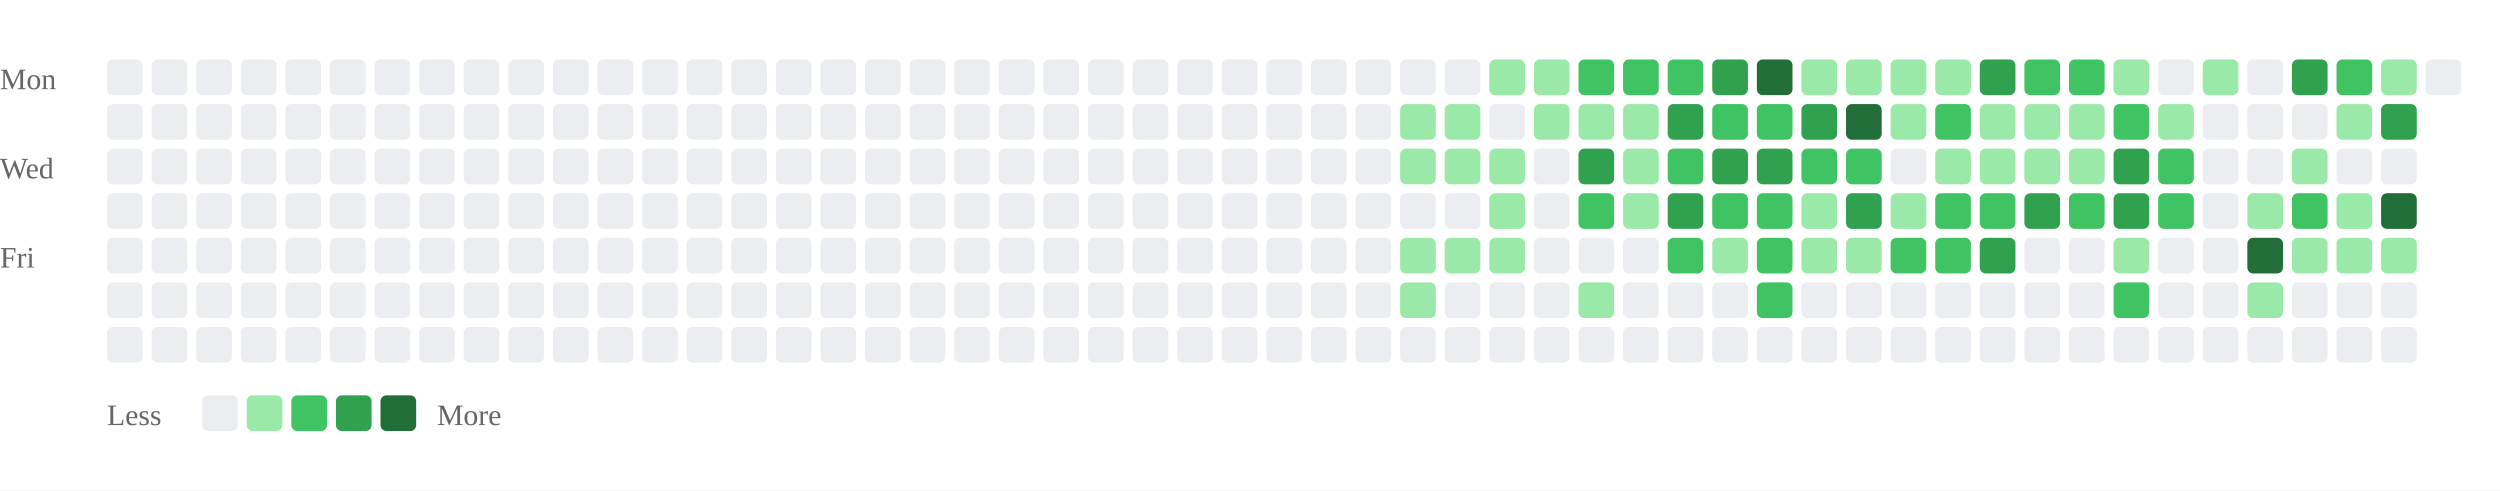
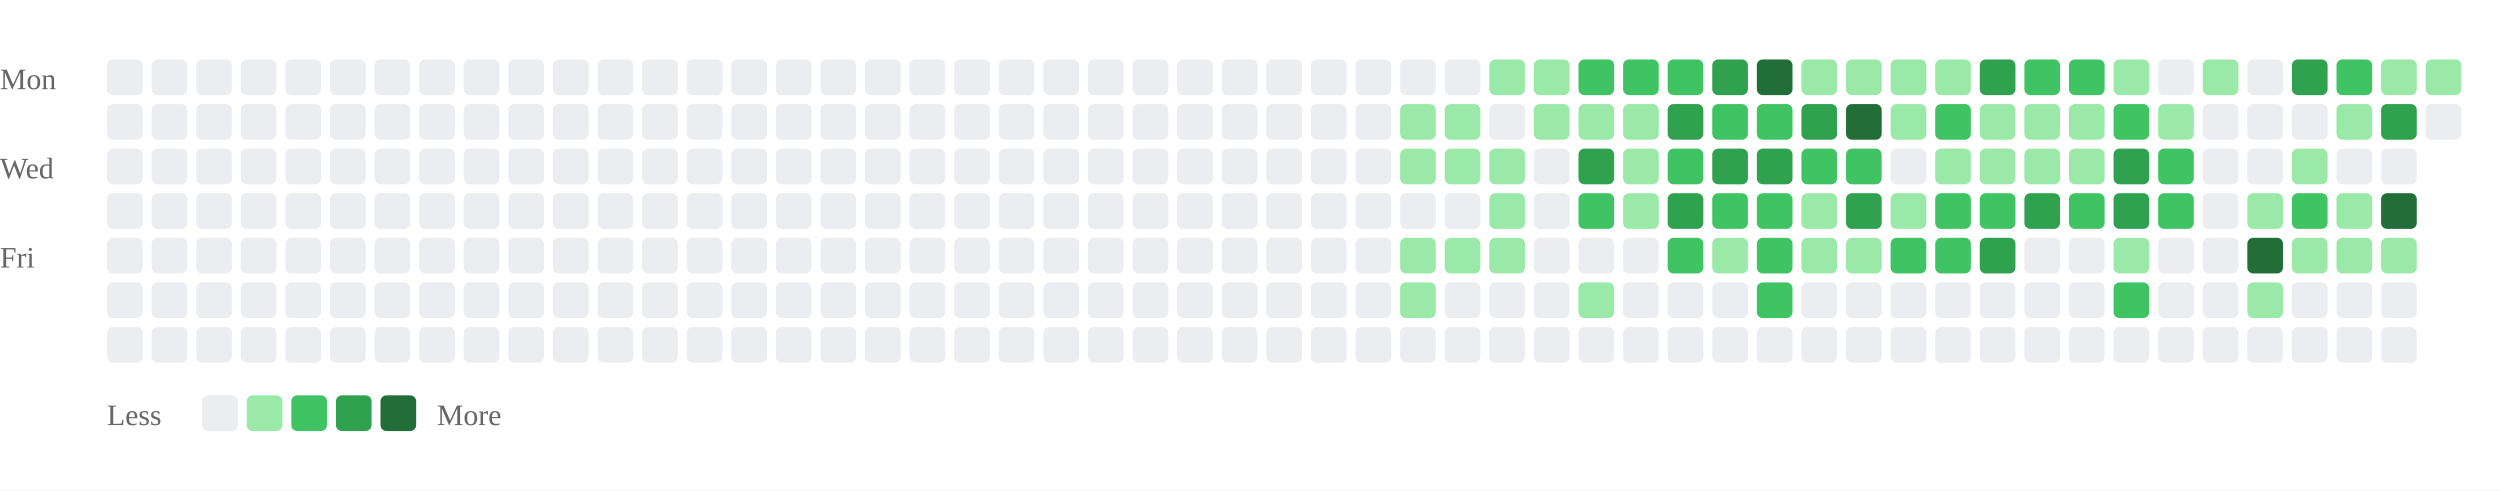
<svg xmlns="http://www.w3.org/2000/svg" width="841" height="165" role="img" aria-label="GitLab contribution heatmap for jianjiale">
  <rect width="100%" height="100%" fill="#ffffff" />
  <text x="0" y="30" font-size="10" fill="#666">Mon</text>
  <text x="0" y="45" font-size="10" fill="#666" />
  <text x="0" y="60" font-size="10" fill="#666">Wed</text>
  <text x="0" y="75" font-size="10" fill="#666" />
  <text x="0" y="90" font-size="10" fill="#666">Fri</text>
  <text x="0" y="105" font-size="10" fill="#666" />
  <text x="0" y="120" font-size="10" fill="#666" />
  <rect x="36" y="20" width="12" height="12" rx="2" fill="#ebedf0" data-date="2025-11-03" data-count="0" />
  <rect x="36" y="35" width="12" height="12" rx="2" fill="#ebedf0" data-date="2025-11-04" data-count="0" />
  <rect x="36" y="50" width="12" height="12" rx="2" fill="#ebedf0" data-date="2025-11-05" data-count="0" />
  <rect x="36" y="65" width="12" height="12" rx="2" fill="#ebedf0" data-date="2025-11-06" data-count="0" />
  <rect x="36" y="80" width="12" height="12" rx="2" fill="#ebedf0" data-date="2025-11-07" data-count="0" />
  <rect x="36" y="95" width="12" height="12" rx="2" fill="#ebedf0" data-date="2025-11-08" data-count="0" />
  <rect x="36" y="110" width="12" height="12" rx="2" fill="#ebedf0" data-date="2025-11-09" data-count="0" />
  <rect x="51" y="20" width="12" height="12" rx="2" fill="#ebedf0" data-date="2025-11-10" data-count="0" />
  <rect x="51" y="35" width="12" height="12" rx="2" fill="#ebedf0" data-date="2025-11-11" data-count="0" />
  <rect x="51" y="50" width="12" height="12" rx="2" fill="#ebedf0" data-date="2025-11-12" data-count="0" />
  <rect x="51" y="65" width="12" height="12" rx="2" fill="#ebedf0" data-date="2025-11-13" data-count="0" />
  <rect x="51" y="80" width="12" height="12" rx="2" fill="#ebedf0" data-date="2025-11-14" data-count="0" />
  <rect x="51" y="95" width="12" height="12" rx="2" fill="#ebedf0" data-date="2025-11-15" data-count="0" />
  <rect x="51" y="110" width="12" height="12" rx="2" fill="#ebedf0" data-date="2025-11-16" data-count="0" />
  <rect x="66" y="20" width="12" height="12" rx="2" fill="#ebedf0" data-date="2025-11-17" data-count="0" />
  <rect x="66" y="35" width="12" height="12" rx="2" fill="#ebedf0" data-date="2025-11-18" data-count="0" />
  <rect x="66" y="50" width="12" height="12" rx="2" fill="#ebedf0" data-date="2025-11-19" data-count="0" />
  <rect x="66" y="65" width="12" height="12" rx="2" fill="#ebedf0" data-date="2025-11-20" data-count="0" />
  <rect x="66" y="80" width="12" height="12" rx="2" fill="#ebedf0" data-date="2025-11-21" data-count="0" />
  <rect x="66" y="95" width="12" height="12" rx="2" fill="#ebedf0" data-date="2025-11-22" data-count="0" />
  <rect x="66" y="110" width="12" height="12" rx="2" fill="#ebedf0" data-date="2025-11-23" data-count="0" />
  <rect x="81" y="20" width="12" height="12" rx="2" fill="#ebedf0" data-date="2025-11-24" data-count="0" />
  <rect x="81" y="35" width="12" height="12" rx="2" fill="#ebedf0" data-date="2025-11-25" data-count="0" />
  <rect x="81" y="50" width="12" height="12" rx="2" fill="#ebedf0" data-date="2025-11-26" data-count="0" />
  <rect x="81" y="65" width="12" height="12" rx="2" fill="#ebedf0" data-date="2025-11-27" data-count="0" />
  <rect x="81" y="80" width="12" height="12" rx="2" fill="#ebedf0" data-date="2025-11-28" data-count="0" />
  <rect x="81" y="95" width="12" height="12" rx="2" fill="#ebedf0" data-date="2025-11-29" data-count="0" />
  <rect x="81" y="110" width="12" height="12" rx="2" fill="#ebedf0" data-date="2025-11-30" data-count="0" />
  <rect x="96" y="20" width="12" height="12" rx="2" fill="#ebedf0" data-date="2025-12-01" data-count="0" />
  <rect x="96" y="35" width="12" height="12" rx="2" fill="#ebedf0" data-date="2025-12-02" data-count="0" />
  <rect x="96" y="50" width="12" height="12" rx="2" fill="#ebedf0" data-date="2025-12-03" data-count="0" />
  <rect x="96" y="65" width="12" height="12" rx="2" fill="#ebedf0" data-date="2025-12-04" data-count="0" />
  <rect x="96" y="80" width="12" height="12" rx="2" fill="#ebedf0" data-date="2025-12-05" data-count="0" />
  <rect x="96" y="95" width="12" height="12" rx="2" fill="#ebedf0" data-date="2025-12-06" data-count="0" />
  <rect x="96" y="110" width="12" height="12" rx="2" fill="#ebedf0" data-date="2025-12-07" data-count="0" />
  <rect x="111" y="20" width="12" height="12" rx="2" fill="#ebedf0" data-date="2025-12-08" data-count="0" />
  <rect x="111" y="35" width="12" height="12" rx="2" fill="#ebedf0" data-date="2025-12-09" data-count="0" />
  <rect x="111" y="50" width="12" height="12" rx="2" fill="#ebedf0" data-date="2025-12-10" data-count="0" />
  <rect x="111" y="65" width="12" height="12" rx="2" fill="#ebedf0" data-date="2025-12-11" data-count="0" />
  <rect x="111" y="80" width="12" height="12" rx="2" fill="#ebedf0" data-date="2025-12-12" data-count="0" />
  <rect x="111" y="95" width="12" height="12" rx="2" fill="#ebedf0" data-date="2025-12-13" data-count="0" />
  <rect x="111" y="110" width="12" height="12" rx="2" fill="#ebedf0" data-date="2025-12-14" data-count="0" />
  <rect x="126" y="20" width="12" height="12" rx="2" fill="#ebedf0" data-date="2025-12-15" data-count="0" />
  <rect x="126" y="35" width="12" height="12" rx="2" fill="#ebedf0" data-date="2025-12-16" data-count="0" />
  <rect x="126" y="50" width="12" height="12" rx="2" fill="#ebedf0" data-date="2025-12-17" data-count="0" />
  <rect x="126" y="65" width="12" height="12" rx="2" fill="#ebedf0" data-date="2025-12-18" data-count="0" />
  <rect x="126" y="80" width="12" height="12" rx="2" fill="#ebedf0" data-date="2025-12-19" data-count="0" />
  <rect x="126" y="95" width="12" height="12" rx="2" fill="#ebedf0" data-date="2025-12-20" data-count="0" />
  <rect x="126" y="110" width="12" height="12" rx="2" fill="#ebedf0" data-date="2025-12-21" data-count="0" />
  <rect x="141" y="20" width="12" height="12" rx="2" fill="#ebedf0" data-date="2025-12-22" data-count="0" />
  <rect x="141" y="35" width="12" height="12" rx="2" fill="#ebedf0" data-date="2025-12-23" data-count="0" />
  <rect x="141" y="50" width="12" height="12" rx="2" fill="#ebedf0" data-date="2025-12-24" data-count="0" />
  <rect x="141" y="65" width="12" height="12" rx="2" fill="#ebedf0" data-date="2025-12-25" data-count="0" />
  <rect x="141" y="80" width="12" height="12" rx="2" fill="#ebedf0" data-date="2025-12-26" data-count="0" />
  <rect x="141" y="95" width="12" height="12" rx="2" fill="#ebedf0" data-date="2025-12-27" data-count="0" />
  <rect x="141" y="110" width="12" height="12" rx="2" fill="#ebedf0" data-date="2025-12-28" data-count="0" />
  <rect x="156" y="20" width="12" height="12" rx="2" fill="#ebedf0" data-date="2025-12-29" data-count="0" />
  <rect x="156" y="35" width="12" height="12" rx="2" fill="#ebedf0" data-date="2025-12-30" data-count="0" />
  <rect x="156" y="50" width="12" height="12" rx="2" fill="#ebedf0" data-date="2025-12-31" data-count="0" />
  <rect x="156" y="65" width="12" height="12" rx="2" fill="#ebedf0" data-date="2026-01-01" data-count="0" />
  <rect x="156" y="80" width="12" height="12" rx="2" fill="#ebedf0" data-date="2026-01-02" data-count="0" />
  <rect x="156" y="95" width="12" height="12" rx="2" fill="#ebedf0" data-date="2026-01-03" data-count="0" />
  <rect x="156" y="110" width="12" height="12" rx="2" fill="#ebedf0" data-date="2026-01-04" data-count="0" />
  <rect x="171" y="20" width="12" height="12" rx="2" fill="#ebedf0" data-date="2026-01-05" data-count="0" />
  <rect x="171" y="35" width="12" height="12" rx="2" fill="#ebedf0" data-date="2026-01-06" data-count="0" />
  <rect x="171" y="50" width="12" height="12" rx="2" fill="#ebedf0" data-date="2026-01-07" data-count="0" />
  <rect x="171" y="65" width="12" height="12" rx="2" fill="#ebedf0" data-date="2026-01-08" data-count="0" />
  <rect x="171" y="80" width="12" height="12" rx="2" fill="#ebedf0" data-date="2026-01-09" data-count="0" />
  <rect x="171" y="95" width="12" height="12" rx="2" fill="#ebedf0" data-date="2026-01-10" data-count="0" />
  <rect x="171" y="110" width="12" height="12" rx="2" fill="#ebedf0" data-date="2026-01-11" data-count="0" />
  <rect x="186" y="20" width="12" height="12" rx="2" fill="#ebedf0" data-date="2026-01-12" data-count="0" />
  <rect x="186" y="35" width="12" height="12" rx="2" fill="#ebedf0" data-date="2026-01-13" data-count="0" />
  <rect x="186" y="50" width="12" height="12" rx="2" fill="#ebedf0" data-date="2026-01-14" data-count="0" />
  <rect x="186" y="65" width="12" height="12" rx="2" fill="#ebedf0" data-date="2026-01-15" data-count="0" />
  <rect x="186" y="80" width="12" height="12" rx="2" fill="#ebedf0" data-date="2026-01-16" data-count="0" />
  <rect x="186" y="95" width="12" height="12" rx="2" fill="#ebedf0" data-date="2026-01-17" data-count="0" />
  <rect x="186" y="110" width="12" height="12" rx="2" fill="#ebedf0" data-date="2026-01-18" data-count="0" />
  <rect x="201" y="20" width="12" height="12" rx="2" fill="#ebedf0" data-date="2026-01-19" data-count="0" />
  <rect x="201" y="35" width="12" height="12" rx="2" fill="#ebedf0" data-date="2026-01-20" data-count="0" />
  <rect x="201" y="50" width="12" height="12" rx="2" fill="#ebedf0" data-date="2026-01-21" data-count="0" />
  <rect x="201" y="65" width="12" height="12" rx="2" fill="#ebedf0" data-date="2026-01-22" data-count="0" />
  <rect x="201" y="80" width="12" height="12" rx="2" fill="#ebedf0" data-date="2026-01-23" data-count="0" />
  <rect x="201" y="95" width="12" height="12" rx="2" fill="#ebedf0" data-date="2026-01-24" data-count="0" />
  <rect x="201" y="110" width="12" height="12" rx="2" fill="#ebedf0" data-date="2026-01-25" data-count="0" />
  <rect x="216" y="20" width="12" height="12" rx="2" fill="#ebedf0" data-date="2026-01-26" data-count="0" />
  <rect x="216" y="35" width="12" height="12" rx="2" fill="#ebedf0" data-date="2026-01-27" data-count="0" />
  <rect x="216" y="50" width="12" height="12" rx="2" fill="#ebedf0" data-date="2026-01-28" data-count="0" />
  <rect x="216" y="65" width="12" height="12" rx="2" fill="#ebedf0" data-date="2026-01-29" data-count="0" />
  <rect x="216" y="80" width="12" height="12" rx="2" fill="#ebedf0" data-date="2026-01-30" data-count="0" />
  <rect x="216" y="95" width="12" height="12" rx="2" fill="#ebedf0" data-date="2026-01-31" data-count="0" />
  <rect x="216" y="110" width="12" height="12" rx="2" fill="#ebedf0" data-date="2026-02-01" data-count="0" />
  <rect x="231" y="20" width="12" height="12" rx="2" fill="#ebedf0" data-date="2026-02-02" data-count="0" />
  <rect x="231" y="35" width="12" height="12" rx="2" fill="#ebedf0" data-date="2026-02-03" data-count="0" />
  <rect x="231" y="50" width="12" height="12" rx="2" fill="#ebedf0" data-date="2026-02-04" data-count="0" />
  <rect x="231" y="65" width="12" height="12" rx="2" fill="#ebedf0" data-date="2026-02-05" data-count="0" />
  <rect x="231" y="80" width="12" height="12" rx="2" fill="#ebedf0" data-date="2026-02-06" data-count="0" />
  <rect x="231" y="95" width="12" height="12" rx="2" fill="#ebedf0" data-date="2026-02-07" data-count="0" />
  <rect x="231" y="110" width="12" height="12" rx="2" fill="#ebedf0" data-date="2026-02-08" data-count="0" />
  <rect x="246" y="20" width="12" height="12" rx="2" fill="#ebedf0" data-date="2026-02-09" data-count="0" />
  <rect x="246" y="35" width="12" height="12" rx="2" fill="#ebedf0" data-date="2026-02-10" data-count="0" />
  <rect x="246" y="50" width="12" height="12" rx="2" fill="#ebedf0" data-date="2026-02-11" data-count="0" />
  <rect x="246" y="65" width="12" height="12" rx="2" fill="#ebedf0" data-date="2026-02-12" data-count="0" />
  <rect x="246" y="80" width="12" height="12" rx="2" fill="#ebedf0" data-date="2026-02-13" data-count="0" />
  <rect x="246" y="95" width="12" height="12" rx="2" fill="#ebedf0" data-date="2026-02-14" data-count="0" />
  <rect x="246" y="110" width="12" height="12" rx="2" fill="#ebedf0" data-date="2026-02-15" data-count="0" />
  <rect x="261" y="20" width="12" height="12" rx="2" fill="#ebedf0" data-date="2026-02-16" data-count="0" />
  <rect x="261" y="35" width="12" height="12" rx="2" fill="#ebedf0" data-date="2026-02-17" data-count="0" />
  <rect x="261" y="50" width="12" height="12" rx="2" fill="#ebedf0" data-date="2026-02-18" data-count="0" />
  <rect x="261" y="65" width="12" height="12" rx="2" fill="#ebedf0" data-date="2026-02-19" data-count="0" />
  <rect x="261" y="80" width="12" height="12" rx="2" fill="#ebedf0" data-date="2026-02-20" data-count="0" />
  <rect x="261" y="95" width="12" height="12" rx="2" fill="#ebedf0" data-date="2026-02-21" data-count="0" />
  <rect x="261" y="110" width="12" height="12" rx="2" fill="#ebedf0" data-date="2026-02-22" data-count="0" />
  <rect x="276" y="20" width="12" height="12" rx="2" fill="#ebedf0" data-date="2026-02-23" data-count="0" />
  <rect x="276" y="35" width="12" height="12" rx="2" fill="#ebedf0" data-date="2026-02-24" data-count="0" />
  <rect x="276" y="50" width="12" height="12" rx="2" fill="#ebedf0" data-date="2026-02-25" data-count="0" />
  <rect x="276" y="65" width="12" height="12" rx="2" fill="#ebedf0" data-date="2026-02-26" data-count="0" />
  <rect x="276" y="80" width="12" height="12" rx="2" fill="#ebedf0" data-date="2026-02-27" data-count="0" />
  <rect x="276" y="95" width="12" height="12" rx="2" fill="#ebedf0" data-date="2026-02-28" data-count="0" />
  <rect x="276" y="110" width="12" height="12" rx="2" fill="#ebedf0" data-date="2026-03-01" data-count="0" />
  <rect x="291" y="20" width="12" height="12" rx="2" fill="#ebedf0" data-date="2026-03-02" data-count="0" />
  <rect x="291" y="35" width="12" height="12" rx="2" fill="#ebedf0" data-date="2026-03-03" data-count="0" />
  <rect x="291" y="50" width="12" height="12" rx="2" fill="#ebedf0" data-date="2026-03-04" data-count="0" />
  <rect x="291" y="65" width="12" height="12" rx="2" fill="#ebedf0" data-date="2026-03-05" data-count="0" />
  <rect x="291" y="80" width="12" height="12" rx="2" fill="#ebedf0" data-date="2026-03-06" data-count="0" />
  <rect x="291" y="95" width="12" height="12" rx="2" fill="#ebedf0" data-date="2026-03-07" data-count="0" />
  <rect x="291" y="110" width="12" height="12" rx="2" fill="#ebedf0" data-date="2026-03-08" data-count="0" />
  <rect x="306" y="20" width="12" height="12" rx="2" fill="#ebedf0" data-date="2026-03-09" data-count="0" />
  <rect x="306" y="35" width="12" height="12" rx="2" fill="#ebedf0" data-date="2026-03-10" data-count="0" />
  <rect x="306" y="50" width="12" height="12" rx="2" fill="#ebedf0" data-date="2026-03-11" data-count="0" />
  <rect x="306" y="65" width="12" height="12" rx="2" fill="#ebedf0" data-date="2026-03-12" data-count="0" />
  <rect x="306" y="80" width="12" height="12" rx="2" fill="#ebedf0" data-date="2026-03-13" data-count="0" />
  <rect x="306" y="95" width="12" height="12" rx="2" fill="#ebedf0" data-date="2026-03-14" data-count="0" />
  <rect x="306" y="110" width="12" height="12" rx="2" fill="#ebedf0" data-date="2026-03-15" data-count="0" />
  <rect x="321" y="20" width="12" height="12" rx="2" fill="#ebedf0" data-date="2026-03-16" data-count="0" />
  <rect x="321" y="35" width="12" height="12" rx="2" fill="#ebedf0" data-date="2026-03-17" data-count="0" />
  <rect x="321" y="50" width="12" height="12" rx="2" fill="#ebedf0" data-date="2026-03-18" data-count="0" />
  <rect x="321" y="65" width="12" height="12" rx="2" fill="#ebedf0" data-date="2026-03-19" data-count="0" />
  <rect x="321" y="80" width="12" height="12" rx="2" fill="#ebedf0" data-date="2026-03-20" data-count="0" />
  <rect x="321" y="95" width="12" height="12" rx="2" fill="#ebedf0" data-date="2026-03-21" data-count="0" />
  <rect x="321" y="110" width="12" height="12" rx="2" fill="#ebedf0" data-date="2026-03-22" data-count="0" />
  <rect x="336" y="20" width="12" height="12" rx="2" fill="#ebedf0" data-date="2026-03-23" data-count="0" />
  <rect x="336" y="35" width="12" height="12" rx="2" fill="#ebedf0" data-date="2026-03-24" data-count="0" />
  <rect x="336" y="50" width="12" height="12" rx="2" fill="#ebedf0" data-date="2026-03-25" data-count="0" />
  <rect x="336" y="65" width="12" height="12" rx="2" fill="#ebedf0" data-date="2026-03-26" data-count="0" />
  <rect x="336" y="80" width="12" height="12" rx="2" fill="#ebedf0" data-date="2026-03-27" data-count="0" />
  <rect x="336" y="95" width="12" height="12" rx="2" fill="#ebedf0" data-date="2026-03-28" data-count="0" />
  <rect x="336" y="110" width="12" height="12" rx="2" fill="#ebedf0" data-date="2026-03-29" data-count="0" />
  <rect x="351" y="20" width="12" height="12" rx="2" fill="#ebedf0" data-date="2026-03-30" data-count="0" />
  <rect x="351" y="35" width="12" height="12" rx="2" fill="#ebedf0" data-date="2026-03-31" data-count="0" />
  <rect x="351" y="50" width="12" height="12" rx="2" fill="#ebedf0" data-date="2026-04-01" data-count="0" />
  <rect x="351" y="65" width="12" height="12" rx="2" fill="#ebedf0" data-date="2026-04-02" data-count="0" />
  <rect x="351" y="80" width="12" height="12" rx="2" fill="#ebedf0" data-date="2026-04-03" data-count="0" />
  <rect x="351" y="95" width="12" height="12" rx="2" fill="#ebedf0" data-date="2026-04-04" data-count="0" />
  <rect x="351" y="110" width="12" height="12" rx="2" fill="#ebedf0" data-date="2026-04-05" data-count="0" />
  <rect x="366" y="20" width="12" height="12" rx="2" fill="#ebedf0" data-date="2026-04-06" data-count="0" />
  <rect x="366" y="35" width="12" height="12" rx="2" fill="#ebedf0" data-date="2026-04-07" data-count="0" />
  <rect x="366" y="50" width="12" height="12" rx="2" fill="#ebedf0" data-date="2026-04-08" data-count="0" />
  <rect x="366" y="65" width="12" height="12" rx="2" fill="#ebedf0" data-date="2026-04-09" data-count="0" />
  <rect x="366" y="80" width="12" height="12" rx="2" fill="#ebedf0" data-date="2026-04-10" data-count="0" />
  <rect x="366" y="95" width="12" height="12" rx="2" fill="#ebedf0" data-date="2026-04-11" data-count="0" />
  <rect x="366" y="110" width="12" height="12" rx="2" fill="#ebedf0" data-date="2026-04-12" data-count="0" />
  <rect x="381" y="20" width="12" height="12" rx="2" fill="#ebedf0" data-date="2026-04-13" data-count="0" />
  <rect x="381" y="35" width="12" height="12" rx="2" fill="#ebedf0" data-date="2026-04-14" data-count="0" />
  <rect x="381" y="50" width="12" height="12" rx="2" fill="#ebedf0" data-date="2026-04-15" data-count="0" />
  <rect x="381" y="65" width="12" height="12" rx="2" fill="#ebedf0" data-date="2026-04-16" data-count="0" />
  <rect x="381" y="80" width="12" height="12" rx="2" fill="#ebedf0" data-date="2026-04-17" data-count="0" />
  <rect x="381" y="95" width="12" height="12" rx="2" fill="#ebedf0" data-date="2026-04-18" data-count="0" />
  <rect x="381" y="110" width="12" height="12" rx="2" fill="#ebedf0" data-date="2026-04-19" data-count="0" />
  <rect x="396" y="20" width="12" height="12" rx="2" fill="#ebedf0" data-date="2026-04-20" data-count="0" />
  <rect x="396" y="35" width="12" height="12" rx="2" fill="#ebedf0" data-date="2026-04-21" data-count="0" />
  <rect x="396" y="50" width="12" height="12" rx="2" fill="#ebedf0" data-date="2026-04-22" data-count="0" />
  <rect x="396" y="65" width="12" height="12" rx="2" fill="#ebedf0" data-date="2026-04-23" data-count="0" />
  <rect x="396" y="80" width="12" height="12" rx="2" fill="#ebedf0" data-date="2026-04-24" data-count="0" />
  <rect x="396" y="95" width="12" height="12" rx="2" fill="#ebedf0" data-date="2026-04-25" data-count="0" />
  <rect x="396" y="110" width="12" height="12" rx="2" fill="#ebedf0" data-date="2026-04-26" data-count="0" />
  <rect x="411" y="20" width="12" height="12" rx="2" fill="#ebedf0" data-date="2026-04-27" data-count="0" />
  <rect x="411" y="35" width="12" height="12" rx="2" fill="#ebedf0" data-date="2026-04-28" data-count="0" />
  <rect x="411" y="50" width="12" height="12" rx="2" fill="#ebedf0" data-date="2026-04-29" data-count="0" />
  <rect x="411" y="65" width="12" height="12" rx="2" fill="#ebedf0" data-date="2026-04-30" data-count="0" />
  <rect x="411" y="80" width="12" height="12" rx="2" fill="#ebedf0" data-date="2026-05-01" data-count="0" />
  <rect x="411" y="95" width="12" height="12" rx="2" fill="#ebedf0" data-date="2026-05-02" data-count="0" />
  <rect x="411" y="110" width="12" height="12" rx="2" fill="#ebedf0" data-date="2026-05-03" data-count="0" />
  <rect x="426" y="20" width="12" height="12" rx="2" fill="#ebedf0" data-date="2026-05-04" data-count="0" />
  <rect x="426" y="35" width="12" height="12" rx="2" fill="#ebedf0" data-date="2026-05-05" data-count="0" />
  <rect x="426" y="50" width="12" height="12" rx="2" fill="#ebedf0" data-date="2026-05-06" data-count="0" />
  <rect x="426" y="65" width="12" height="12" rx="2" fill="#ebedf0" data-date="2026-05-07" data-count="0" />
  <rect x="426" y="80" width="12" height="12" rx="2" fill="#ebedf0" data-date="2026-05-08" data-count="0" />
  <rect x="426" y="95" width="12" height="12" rx="2" fill="#ebedf0" data-date="2026-05-09" data-count="0" />
  <rect x="426" y="110" width="12" height="12" rx="2" fill="#ebedf0" data-date="2026-05-10" data-count="0" />
  <rect x="441" y="20" width="12" height="12" rx="2" fill="#ebedf0" data-date="2026-05-11" data-count="0" />
  <rect x="441" y="35" width="12" height="12" rx="2" fill="#ebedf0" data-date="2026-05-12" data-count="0" />
  <rect x="441" y="50" width="12" height="12" rx="2" fill="#ebedf0" data-date="2026-05-13" data-count="0" />
  <rect x="441" y="65" width="12" height="12" rx="2" fill="#ebedf0" data-date="2026-05-14" data-count="0" />
  <rect x="441" y="80" width="12" height="12" rx="2" fill="#ebedf0" data-date="2026-05-15" data-count="0" />
  <rect x="441" y="95" width="12" height="12" rx="2" fill="#ebedf0" data-date="2026-05-16" data-count="0" />
  <rect x="441" y="110" width="12" height="12" rx="2" fill="#ebedf0" data-date="2026-05-17" data-count="0" />
  <rect x="456" y="20" width="12" height="12" rx="2" fill="#ebedf0" data-date="2026-05-18" data-count="0" />
  <rect x="456" y="35" width="12" height="12" rx="2" fill="#ebedf0" data-date="2026-05-19" data-count="0" />
  <rect x="456" y="50" width="12" height="12" rx="2" fill="#ebedf0" data-date="2026-05-20" data-count="0" />
  <rect x="456" y="65" width="12" height="12" rx="2" fill="#ebedf0" data-date="2026-05-21" data-count="0" />
  <rect x="456" y="80" width="12" height="12" rx="2" fill="#ebedf0" data-date="2026-05-22" data-count="0" />
  <rect x="456" y="95" width="12" height="12" rx="2" fill="#ebedf0" data-date="2026-05-23" data-count="0" />
  <rect x="456" y="110" width="12" height="12" rx="2" fill="#ebedf0" data-date="2026-05-24" data-count="0" />
  <rect x="471" y="20" width="12" height="12" rx="2" fill="#ebedf0" data-date="2026-05-25" data-count="0" />
  <rect x="471" y="35" width="12" height="12" rx="2" fill="#9be9a8" data-date="2026-05-26" data-count="1" />
  <rect x="471" y="50" width="12" height="12" rx="2" fill="#9be9a8" data-date="2026-05-27" data-count="1" />
  <rect x="471" y="65" width="12" height="12" rx="2" fill="#ebedf0" data-date="2026-05-28" data-count="0" />
  <rect x="471" y="80" width="12" height="12" rx="2" fill="#9be9a8" data-date="2026-05-29" data-count="7" />
  <rect x="471" y="95" width="12" height="12" rx="2" fill="#9be9a8" data-date="2026-05-30" data-count="2" />
  <rect x="471" y="110" width="12" height="12" rx="2" fill="#ebedf0" data-date="2026-05-31" data-count="0" />
  <rect x="486" y="20" width="12" height="12" rx="2" fill="#ebedf0" data-date="2026-06-01" data-count="0" />
  <rect x="486" y="35" width="12" height="12" rx="2" fill="#9be9a8" data-date="2026-06-02" data-count="2" />
  <rect x="486" y="50" width="12" height="12" rx="2" fill="#9be9a8" data-date="2026-06-03" data-count="4" />
  <rect x="486" y="65" width="12" height="12" rx="2" fill="#ebedf0" data-date="2026-06-04" data-count="0" />
  <rect x="486" y="80" width="12" height="12" rx="2" fill="#9be9a8" data-date="2026-06-05" data-count="1" />
  <rect x="486" y="95" width="12" height="12" rx="2" fill="#ebedf0" data-date="2026-06-06" data-count="0" />
  <rect x="486" y="110" width="12" height="12" rx="2" fill="#ebedf0" data-date="2026-06-07" data-count="0" />
  <rect x="501" y="20" width="12" height="12" rx="2" fill="#9be9a8" data-date="2026-06-08" data-count="3" />
  <rect x="501" y="35" width="12" height="12" rx="2" fill="#ebedf0" data-date="2026-06-09" data-count="0" />
  <rect x="501" y="50" width="12" height="12" rx="2" fill="#9be9a8" data-date="2026-06-10" data-count="3" />
  <rect x="501" y="65" width="12" height="12" rx="2" fill="#9be9a8" data-date="2026-06-11" data-count="1" />
  <rect x="501" y="80" width="12" height="12" rx="2" fill="#9be9a8" data-date="2026-06-12" data-count="4" />
  <rect x="501" y="95" width="12" height="12" rx="2" fill="#ebedf0" data-date="2026-06-13" data-count="0" />
  <rect x="501" y="110" width="12" height="12" rx="2" fill="#ebedf0" data-date="2026-06-14" data-count="0" />
  <rect x="516" y="20" width="12" height="12" rx="2" fill="#9be9a8" data-date="2026-06-15" data-count="4" />
  <rect x="516" y="35" width="12" height="12" rx="2" fill="#9be9a8" data-date="2026-06-16" data-count="4" />
  <rect x="516" y="50" width="12" height="12" rx="2" fill="#ebedf0" data-date="2026-06-17" data-count="0" />
  <rect x="516" y="65" width="12" height="12" rx="2" fill="#ebedf0" data-date="2026-06-18" data-count="0" />
  <rect x="516" y="80" width="12" height="12" rx="2" fill="#ebedf0" data-date="2026-06-19" data-count="0" />
  <rect x="516" y="95" width="12" height="12" rx="2" fill="#ebedf0" data-date="2026-06-20" data-count="0" />
  <rect x="516" y="110" width="12" height="12" rx="2" fill="#ebedf0" data-date="2026-06-21" data-count="0" />
  <rect x="531" y="20" width="12" height="12" rx="2" fill="#40c463" data-date="2026-06-22" data-count="11" />
  <rect x="531" y="35" width="12" height="12" rx="2" fill="#9be9a8" data-date="2026-06-23" data-count="4" />
  <rect x="531" y="50" width="12" height="12" rx="2" fill="#30a14e" data-date="2026-06-24" data-count="19" />
  <rect x="531" y="65" width="12" height="12" rx="2" fill="#40c463" data-date="2026-06-25" data-count="10" />
  <rect x="531" y="80" width="12" height="12" rx="2" fill="#ebedf0" data-date="2026-06-26" data-count="0" />
  <rect x="531" y="95" width="12" height="12" rx="2" fill="#9be9a8" data-date="2026-06-27" data-count="3" />
  <rect x="531" y="110" width="12" height="12" rx="2" fill="#ebedf0" data-date="2026-06-28" data-count="0" />
  <rect x="546" y="20" width="12" height="12" rx="2" fill="#40c463" data-date="2026-06-29" data-count="12" />
  <rect x="546" y="35" width="12" height="12" rx="2" fill="#9be9a8" data-date="2026-06-30" data-count="3" />
  <rect x="546" y="50" width="12" height="12" rx="2" fill="#9be9a8" data-date="2026-07-01" data-count="4" />
  <rect x="546" y="65" width="12" height="12" rx="2" fill="#9be9a8" data-date="2026-07-02" data-count="4" />
  <rect x="546" y="80" width="12" height="12" rx="2" fill="#ebedf0" data-date="2026-07-03" data-count="0" />
  <rect x="546" y="95" width="12" height="12" rx="2" fill="#ebedf0" data-date="2026-07-04" data-count="0" />
  <rect x="546" y="110" width="12" height="12" rx="2" fill="#ebedf0" data-date="2026-07-05" data-count="0" />
  <rect x="561" y="20" width="12" height="12" rx="2" fill="#40c463" data-date="2026-07-06" data-count="15" />
  <rect x="561" y="35" width="12" height="12" rx="2" fill="#30a14e" data-date="2026-07-07" data-count="16" />
  <rect x="561" y="50" width="12" height="12" rx="2" fill="#40c463" data-date="2026-07-08" data-count="15" />
  <rect x="561" y="65" width="12" height="12" rx="2" fill="#30a14e" data-date="2026-07-09" data-count="17" />
  <rect x="561" y="80" width="12" height="12" rx="2" fill="#40c463" data-date="2026-07-10" data-count="9" />
  <rect x="561" y="95" width="12" height="12" rx="2" fill="#ebedf0" data-date="2026-07-11" data-count="0" />
  <rect x="561" y="110" width="12" height="12" rx="2" fill="#ebedf0" data-date="2026-07-12" data-count="0" />
  <rect x="576" y="20" width="12" height="12" rx="2" fill="#30a14e" data-date="2026-07-13" data-count="19" />
  <rect x="576" y="35" width="12" height="12" rx="2" fill="#40c463" data-date="2026-07-14" data-count="10" />
  <rect x="576" y="50" width="12" height="12" rx="2" fill="#30a14e" data-date="2026-07-15" data-count="20" />
  <rect x="576" y="65" width="12" height="12" rx="2" fill="#40c463" data-date="2026-07-16" data-count="12" />
  <rect x="576" y="80" width="12" height="12" rx="2" fill="#9be9a8" data-date="2026-07-17" data-count="6" />
  <rect x="576" y="95" width="12" height="12" rx="2" fill="#ebedf0" data-date="2026-07-18" data-count="0" />
  <rect x="576" y="110" width="12" height="12" rx="2" fill="#ebedf0" data-date="2026-07-19" data-count="0" />
  <rect x="591" y="20" width="12" height="12" rx="2" fill="#216e39" data-date="2026-07-20" data-count="31" />
  <rect x="591" y="35" width="12" height="12" rx="2" fill="#40c463" data-date="2026-07-21" data-count="12" />
  <rect x="591" y="50" width="12" height="12" rx="2" fill="#30a14e" data-date="2026-07-22" data-count="16" />
  <rect x="591" y="65" width="12" height="12" rx="2" fill="#40c463" data-date="2026-07-23" data-count="14" />
  <rect x="591" y="80" width="12" height="12" rx="2" fill="#40c463" data-date="2026-07-24" data-count="14" />
  <rect x="591" y="95" width="12" height="12" rx="2" fill="#40c463" data-date="2026-07-25" data-count="11" />
  <rect x="591" y="110" width="12" height="12" rx="2" fill="#ebedf0" data-date="2026-07-26" data-count="0" />
  <rect x="606" y="20" width="12" height="12" rx="2" fill="#9be9a8" data-date="2026-07-27" data-count="1" />
  <rect x="606" y="35" width="12" height="12" rx="2" fill="#30a14e" data-date="2026-07-28" data-count="21" />
  <rect x="606" y="50" width="12" height="12" rx="2" fill="#40c463" data-date="2026-07-29" data-count="8" />
  <rect x="606" y="65" width="12" height="12" rx="2" fill="#9be9a8" data-date="2026-07-30" data-count="1" />
  <rect x="606" y="80" width="12" height="12" rx="2" fill="#9be9a8" data-date="2026-07-31" data-count="3" />
  <rect x="606" y="95" width="12" height="12" rx="2" fill="#ebedf0" data-date="2026-08-01" data-count="0" />
  <rect x="606" y="110" width="12" height="12" rx="2" fill="#ebedf0" data-date="2026-08-02" data-count="0" />
  <rect x="621" y="20" width="12" height="12" rx="2" fill="#9be9a8" data-date="2026-08-03" data-count="5" />
  <rect x="621" y="35" width="12" height="12" rx="2" fill="#216e39" data-date="2026-08-04" data-count="25" />
  <rect x="621" y="50" width="12" height="12" rx="2" fill="#40c463" data-date="2026-08-05" data-count="14" />
  <rect x="621" y="65" width="12" height="12" rx="2" fill="#30a14e" data-date="2026-08-06" data-count="16" />
  <rect x="621" y="80" width="12" height="12" rx="2" fill="#9be9a8" data-date="2026-08-07" data-count="3" />
  <rect x="621" y="95" width="12" height="12" rx="2" fill="#ebedf0" data-date="2026-08-08" data-count="0" />
  <rect x="621" y="110" width="12" height="12" rx="2" fill="#ebedf0" data-date="2026-08-09" data-count="0" />
  <rect x="636" y="20" width="12" height="12" rx="2" fill="#9be9a8" data-date="2026-08-10" data-count="7" />
  <rect x="636" y="35" width="12" height="12" rx="2" fill="#9be9a8" data-date="2026-08-11" data-count="2" />
  <rect x="636" y="50" width="12" height="12" rx="2" fill="#ebedf0" data-date="2026-08-12" data-count="0" />
  <rect x="636" y="65" width="12" height="12" rx="2" fill="#9be9a8" data-date="2026-08-13" data-count="6" />
  <rect x="636" y="80" width="12" height="12" rx="2" fill="#40c463" data-date="2026-08-14" data-count="12" />
  <rect x="636" y="95" width="12" height="12" rx="2" fill="#ebedf0" data-date="2026-08-15" data-count="0" />
  <rect x="636" y="110" width="12" height="12" rx="2" fill="#ebedf0" data-date="2026-08-16" data-count="0" />
  <rect x="651" y="20" width="12" height="12" rx="2" fill="#9be9a8" data-date="2026-08-17" data-count="2" />
  <rect x="651" y="35" width="12" height="12" rx="2" fill="#40c463" data-date="2026-08-18" data-count="14" />
  <rect x="651" y="50" width="12" height="12" rx="2" fill="#9be9a8" data-date="2026-08-19" data-count="6" />
  <rect x="651" y="65" width="12" height="12" rx="2" fill="#40c463" data-date="2026-08-20" data-count="14" />
  <rect x="651" y="80" width="12" height="12" rx="2" fill="#40c463" data-date="2026-08-21" data-count="11" />
  <rect x="651" y="95" width="12" height="12" rx="2" fill="#ebedf0" data-date="2026-08-22" data-count="0" />
  <rect x="651" y="110" width="12" height="12" rx="2" fill="#ebedf0" data-date="2026-08-23" data-count="0" />
  <rect x="666" y="20" width="12" height="12" rx="2" fill="#30a14e" data-date="2026-08-24" data-count="19" />
  <rect x="666" y="35" width="12" height="12" rx="2" fill="#9be9a8" data-date="2026-08-25" data-count="2" />
  <rect x="666" y="50" width="12" height="12" rx="2" fill="#9be9a8" data-date="2026-08-26" data-count="3" />
  <rect x="666" y="65" width="12" height="12" rx="2" fill="#40c463" data-date="2026-08-27" data-count="8" />
  <rect x="666" y="80" width="12" height="12" rx="2" fill="#30a14e" data-date="2026-08-28" data-count="16" />
  <rect x="666" y="95" width="12" height="12" rx="2" fill="#ebedf0" data-date="2026-08-29" data-count="0" />
  <rect x="666" y="110" width="12" height="12" rx="2" fill="#ebedf0" data-date="2026-08-30" data-count="0" />
  <rect x="681" y="20" width="12" height="12" rx="2" fill="#40c463" data-date="2026-08-31" data-count="10" />
  <rect x="681" y="35" width="12" height="12" rx="2" fill="#9be9a8" data-date="2026-09-01" data-count="4" />
  <rect x="681" y="50" width="12" height="12" rx="2" fill="#9be9a8" data-date="2026-09-02" data-count="7" />
  <rect x="681" y="65" width="12" height="12" rx="2" fill="#30a14e" data-date="2026-09-03" data-count="16" />
  <rect x="681" y="80" width="12" height="12" rx="2" fill="#ebedf0" data-date="2026-09-04" data-count="0" />
  <rect x="681" y="95" width="12" height="12" rx="2" fill="#ebedf0" data-date="2026-09-05" data-count="0" />
  <rect x="681" y="110" width="12" height="12" rx="2" fill="#ebedf0" data-date="2026-09-06" data-count="0" />
  <rect x="696" y="20" width="12" height="12" rx="2" fill="#40c463" data-date="2026-09-07" data-count="9" />
  <rect x="696" y="35" width="12" height="12" rx="2" fill="#9be9a8" data-date="2026-09-08" data-count="2" />
  <rect x="696" y="50" width="12" height="12" rx="2" fill="#9be9a8" data-date="2026-09-09" data-count="6" />
  <rect x="696" y="65" width="12" height="12" rx="2" fill="#40c463" data-date="2026-09-10" data-count="11" />
  <rect x="696" y="80" width="12" height="12" rx="2" fill="#ebedf0" data-date="2026-09-11" data-count="0" />
  <rect x="696" y="95" width="12" height="12" rx="2" fill="#ebedf0" data-date="2026-09-12" data-count="0" />
  <rect x="696" y="110" width="12" height="12" rx="2" fill="#ebedf0" data-date="2026-09-13" data-count="0" />
  <rect x="711" y="20" width="12" height="12" rx="2" fill="#9be9a8" data-date="2026-09-14" data-count="5" />
  <rect x="711" y="35" width="12" height="12" rx="2" fill="#40c463" data-date="2026-09-15" data-count="14" />
  <rect x="711" y="50" width="12" height="12" rx="2" fill="#30a14e" data-date="2026-09-16" data-count="20" />
  <rect x="711" y="65" width="12" height="12" rx="2" fill="#30a14e" data-date="2026-09-17" data-count="23" />
  <rect x="711" y="80" width="12" height="12" rx="2" fill="#9be9a8" data-date="2026-09-18" data-count="2" />
  <rect x="711" y="95" width="12" height="12" rx="2" fill="#40c463" data-date="2026-09-19" data-count="11" />
  <rect x="711" y="110" width="12" height="12" rx="2" fill="#ebedf0" data-date="2026-09-20" data-count="0" />
  <rect x="726" y="20" width="12" height="12" rx="2" fill="#ebedf0" data-date="2026-09-21" data-count="0" />
  <rect x="726" y="35" width="12" height="12" rx="2" fill="#9be9a8" data-date="2026-09-22" data-count="2" />
  <rect x="726" y="50" width="12" height="12" rx="2" fill="#40c463" data-date="2026-09-23" data-count="12" />
  <rect x="726" y="65" width="12" height="12" rx="2" fill="#40c463" data-date="2026-09-24" data-count="11" />
  <rect x="726" y="80" width="12" height="12" rx="2" fill="#ebedf0" data-date="2026-09-25" data-count="0" />
  <rect x="726" y="95" width="12" height="12" rx="2" fill="#ebedf0" data-date="2026-09-26" data-count="0" />
  <rect x="726" y="110" width="12" height="12" rx="2" fill="#ebedf0" data-date="2026-09-27" data-count="0" />
  <rect x="741" y="20" width="12" height="12" rx="2" fill="#9be9a8" data-date="2026-09-28" data-count="3" />
  <rect x="741" y="35" width="12" height="12" rx="2" fill="#ebedf0" data-date="2026-09-29" data-count="0" />
  <rect x="741" y="50" width="12" height="12" rx="2" fill="#ebedf0" data-date="2026-09-30" data-count="0" />
  <rect x="741" y="65" width="12" height="12" rx="2" fill="#ebedf0" data-date="2026-10-01" data-count="0" />
  <rect x="741" y="80" width="12" height="12" rx="2" fill="#ebedf0" data-date="2026-10-02" data-count="0" />
  <rect x="741" y="95" width="12" height="12" rx="2" fill="#ebedf0" data-date="2026-10-03" data-count="0" />
  <rect x="741" y="110" width="12" height="12" rx="2" fill="#ebedf0" data-date="2026-10-04" data-count="0" />
  <rect x="756" y="20" width="12" height="12" rx="2" fill="#ebedf0" data-date="2026-10-05" data-count="0" />
  <rect x="756" y="35" width="12" height="12" rx="2" fill="#ebedf0" data-date="2026-10-06" data-count="0" />
  <rect x="756" y="50" width="12" height="12" rx="2" fill="#ebedf0" data-date="2026-10-07" data-count="0" />
  <rect x="756" y="65" width="12" height="12" rx="2" fill="#9be9a8" data-date="2026-10-08" data-count="4" />
  <rect x="756" y="80" width="12" height="12" rx="2" fill="#216e39" data-date="2026-10-09" data-count="24" />
  <rect x="756" y="95" width="12" height="12" rx="2" fill="#9be9a8" data-date="2026-10-10" data-count="4" />
  <rect x="756" y="110" width="12" height="12" rx="2" fill="#ebedf0" data-date="2026-10-11" data-count="0" />
  <rect x="771" y="20" width="12" height="12" rx="2" fill="#30a14e" data-date="2026-10-12" data-count="17" />
  <rect x="771" y="35" width="12" height="12" rx="2" fill="#ebedf0" data-date="2026-10-13" data-count="0" />
  <rect x="771" y="50" width="12" height="12" rx="2" fill="#9be9a8" data-date="2026-10-14" data-count="3" />
  <rect x="771" y="65" width="12" height="12" rx="2" fill="#40c463" data-date="2026-10-15" data-count="12" />
  <rect x="771" y="80" width="12" height="12" rx="2" fill="#9be9a8" data-date="2026-10-16" data-count="6" />
  <rect x="771" y="95" width="12" height="12" rx="2" fill="#ebedf0" data-date="2026-10-17" data-count="0" />
  <rect x="771" y="110" width="12" height="12" rx="2" fill="#ebedf0" data-date="2026-10-18" data-count="0" />
  <rect x="786" y="20" width="12" height="12" rx="2" fill="#40c463" data-date="2026-10-19" data-count="14" />
  <rect x="786" y="35" width="12" height="12" rx="2" fill="#9be9a8" data-date="2026-10-20" data-count="4" />
  <rect x="786" y="50" width="12" height="12" rx="2" fill="#ebedf0" data-date="2026-10-21" data-count="0" />
  <rect x="786" y="65" width="12" height="12" rx="2" fill="#9be9a8" data-date="2026-10-22" data-count="4" />
  <rect x="786" y="80" width="12" height="12" rx="2" fill="#9be9a8" data-date="2026-10-23" data-count="5" />
  <rect x="786" y="95" width="12" height="12" rx="2" fill="#ebedf0" data-date="2026-10-24" data-count="0" />
  <rect x="786" y="110" width="12" height="12" rx="2" fill="#ebedf0" data-date="2026-10-25" data-count="0" />
  <rect x="801" y="20" width="12" height="12" rx="2" fill="#9be9a8" data-date="2026-10-26" data-count="1" />
  <rect x="801" y="35" width="12" height="12" rx="2" fill="#30a14e" data-date="2026-10-27" data-count="16" />
  <rect x="801" y="50" width="12" height="12" rx="2" fill="#ebedf0" data-date="2026-10-28" data-count="0" />
  <rect x="801" y="65" width="12" height="12" rx="2" fill="#216e39" data-date="2026-10-29" data-count="25" />
  <rect x="801" y="80" width="12" height="12" rx="2" fill="#9be9a8" data-date="2026-10-30" data-count="3" />
  <rect x="801" y="95" width="12" height="12" rx="2" fill="#ebedf0" data-date="2026-10-31" data-count="0" />
  <rect x="801" y="110" width="12" height="12" rx="2" fill="#ebedf0" data-date="2026-11-01" data-count="0" />
-   <rect x="816" y="20" width="12" height="12" rx="2" fill="#ebedf0" data-date="2026-11-02" data-count="0" />
+   <rect x="816" y="20" width="12" height="12" rx="2" fill="#9be9a8" data-date="2026-11-02" data-count="2" />
+   <rect x="816" y="35" width="12" height="12" rx="2" fill="#ebedf0" data-date="2026-11-03" data-count="0" />
  <text x="36" y="143" font-size="10" fill="#666">Less</text>
  <rect x="68" y="133" width="12" height="12" rx="2" fill="#ebedf0" />
  <rect x="83" y="133" width="12" height="12" rx="2" fill="#9be9a8" />
  <rect x="98" y="133" width="12" height="12" rx="2" fill="#40c463" />
  <rect x="113" y="133" width="12" height="12" rx="2" fill="#30a14e" />
  <rect x="128" y="133" width="12" height="12" rx="2" fill="#216e39" />
  <text x="147" y="143" font-size="10" fill="#666">More</text>
</svg>
